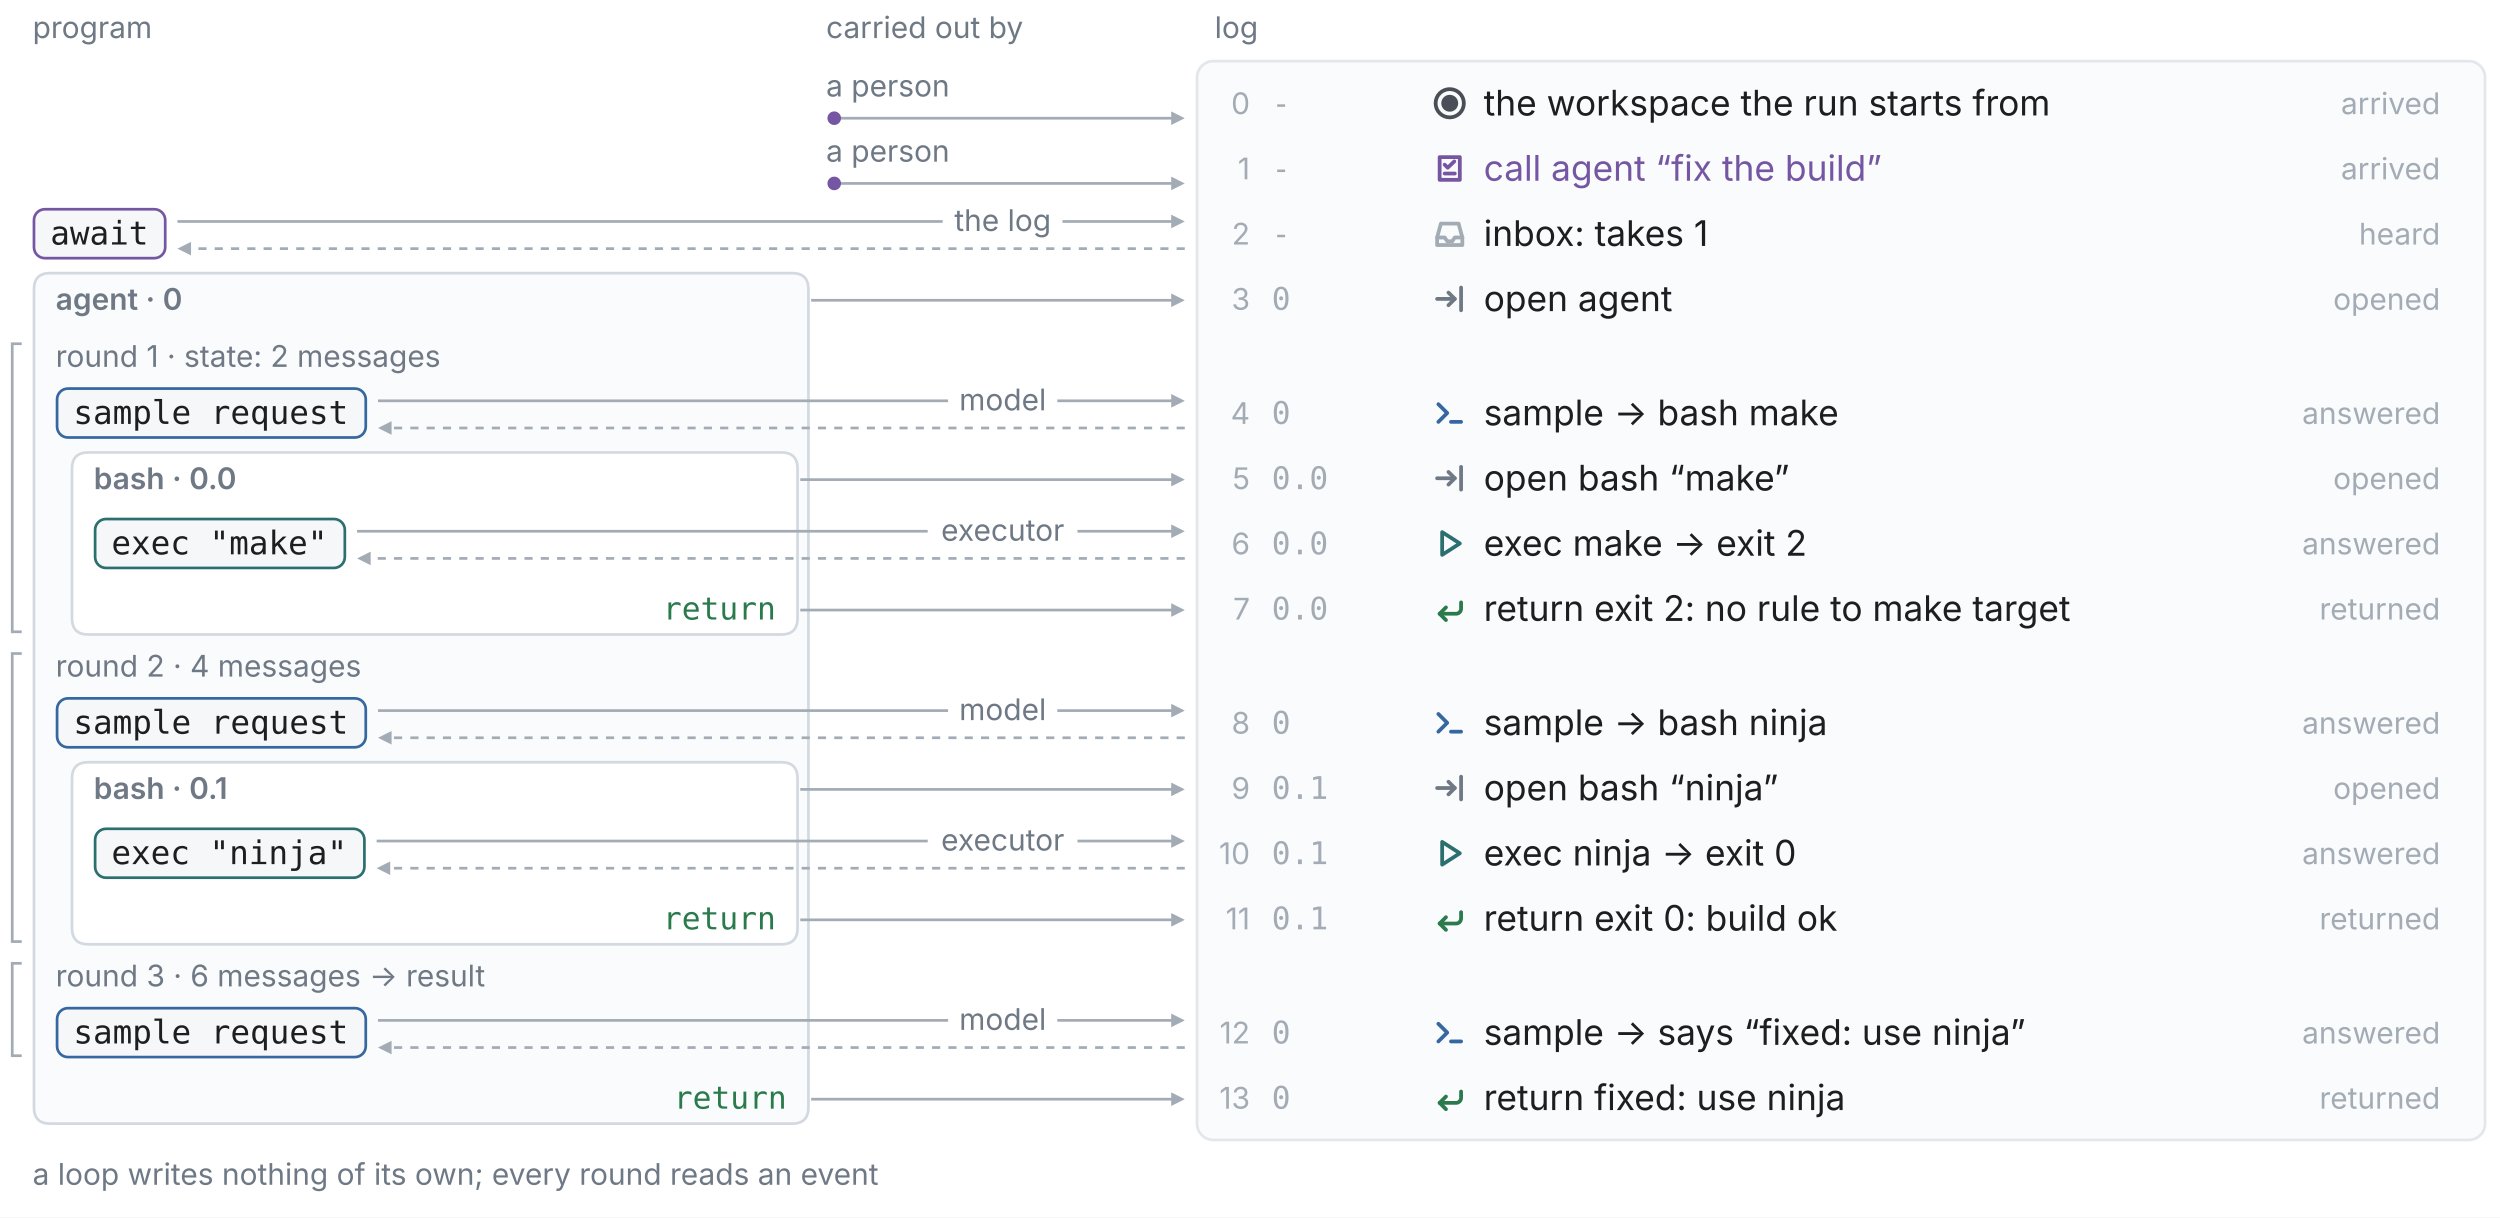
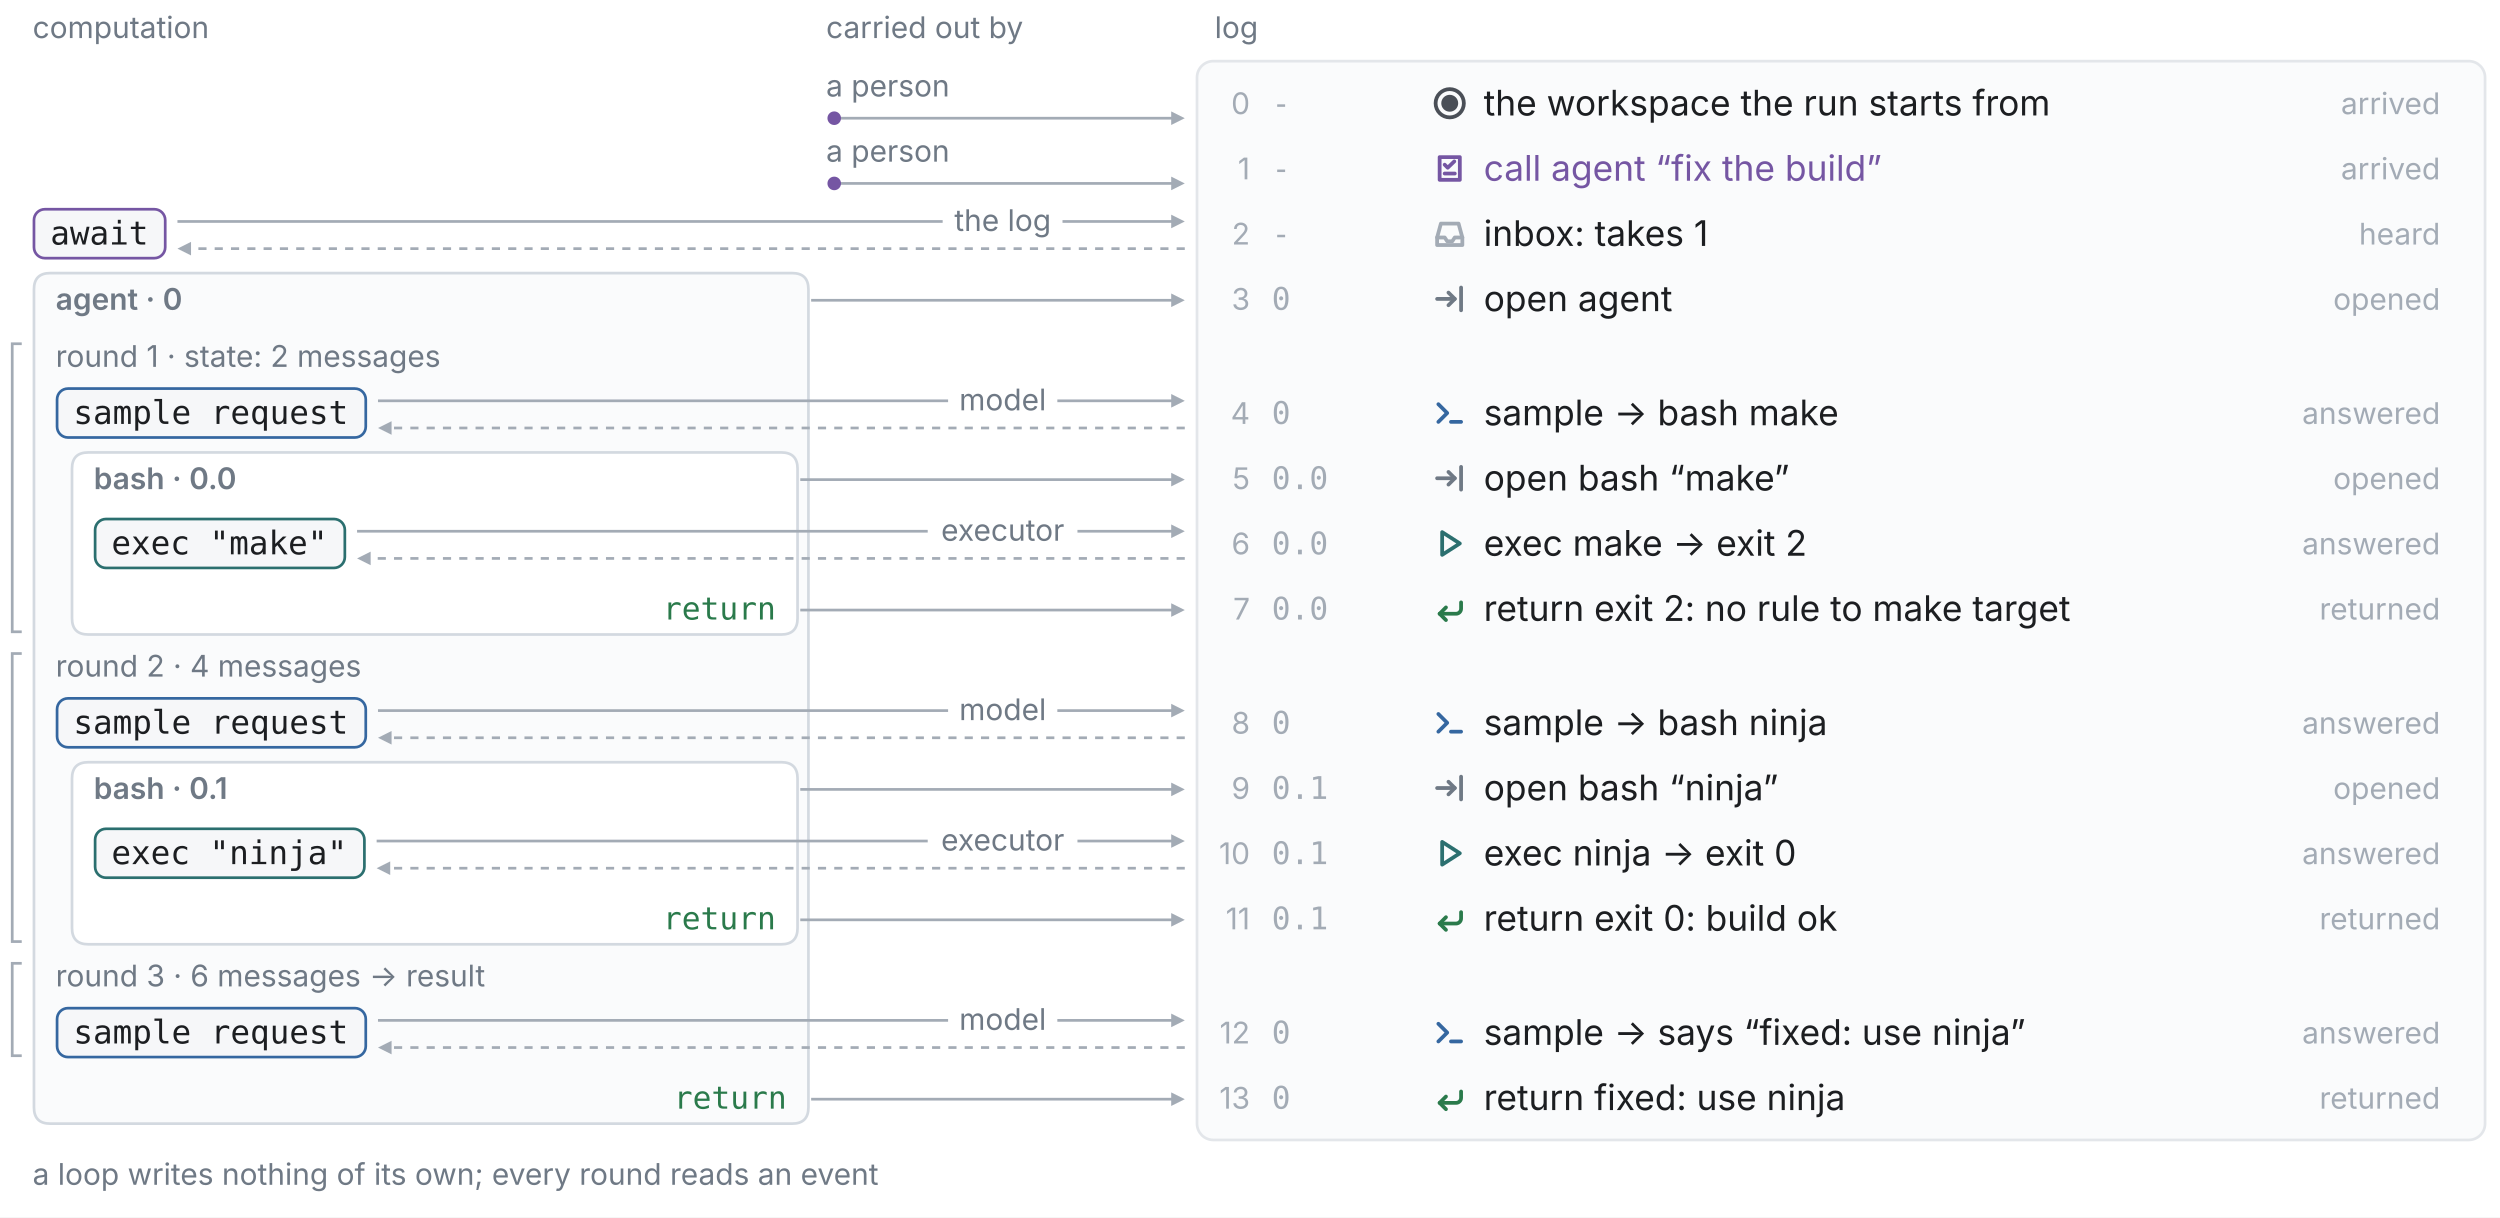
<svg xmlns="http://www.w3.org/2000/svg" viewBox="0 0 920 448" width="920" height="448">
  <style>text{font-family:-apple-system, BlinkMacSystemFont, 'Segoe UI', system-ui, sans-serif;font-size:13px;fill:#1c1e21}.m{font-family:ui-monospace, SFMono-Regular, Menlo, Consolas, monospace}.s{font-size:11px;fill:#6f7985}.f{font-size:11px;fill:#a3abb5}.b{font-weight:600}.n{font-variant-numeric:tabular-nums}.fr{font-family:ui-monospace, SFMono-Regular, Menlo, Consolas, monospace;font-size:11.5px;fill:#a3abb5}.ch{font-family:ui-monospace, SFMono-Regular, Menlo, Consolas, monospace;font-size:12px}.e{font-family:ui-monospace, SFMono-Regular, Menlo, Consolas, monospace;font-size:11.5px}.a{stroke:#a3abb5;fill:none}.d{stroke-dasharray:3 3}.bx{stroke:#d3d9e0;fill:none}</style>
  <rect width="920" height="448" fill="#fff" />
-   <text x="12" y="14" class="s">program</text>
+   <text x="12" y="14" class="s">computation</text>
  <text x="304" y="14" class="s">carried out by</text>
  <text x="447" y="14" class="s">log</text>
  <rect x="440.5" y="22.5" width="474" height="397" rx="6" fill="#fafbfc" stroke="#e3e6ea" />
  <path fill="#fafbfc" d="M12.5,407.5V106.5Q12.5,100.5 18.5,100.5H291.5Q297.5,100.5 297.5,106.5V407.5Q297.5,413.5 291.5,413.5H18.5Q12.5,413.5 12.5,407.5Z" />
  <path class="bx" d="M12.5,407.5V106.5Q12.5,100.5 18.5,100.5H291.5Q297.5,100.5 297.5,106.5V407.5Q297.5,413.5 291.5,413.5H18.5Q12.5,413.5 12.5,407.5" />
  <path fill="#fff" d="M26.5,227.5V172.5Q26.5,166.5 32.5,166.5H287.5Q293.5,166.5 293.5,172.5V227.5Q293.5,233.5 287.5,233.5H32.5Q26.5,233.5 26.5,227.5Z" />
  <path class="bx" d="M26.5,227.5V172.5Q26.5,166.5 32.5,166.5H287.5Q293.5,166.5 293.5,172.5V227.5Q293.5,233.5 287.5,233.5H32.5Q26.5,233.5 26.5,227.5" />
  <path fill="#fff" d="M26.5,341.5V286.5Q26.5,280.5 32.5,280.5H287.5Q293.5,280.5 293.5,286.5V341.5Q293.5,347.5 287.5,347.5H32.5Q26.5,347.5 26.5,341.5Z" />
  <path class="bx" d="M26.5,341.5V286.5Q26.5,280.5 32.5,280.5H287.5Q293.5,280.5 293.5,286.5V341.5Q293.5,347.5 287.5,347.5H32.5Q26.5,347.5 26.5,341.5" />
  <text x="460" y="42" class="f n" text-anchor="end">0</text>
  <text x="468" y="42" class="fr">-</text>
  <g transform="translate(527,31.5) scale(0.9286)" stroke="#4a4f57" fill="#4a4f57" stroke-width="1.5" stroke-linecap="round" stroke-linejoin="round">
    <circle cx="7" cy="7" r="2.6" />
    <circle cx="7" cy="7" r="5.6" fill="none" />
  </g>
  <text x="546" y="42.5">the workspace the run starts from</text>
  <text x="898" y="42" class="f" text-anchor="end">arrived</text>
  <text x="304" y="35.5" class="s">a person</text>
  <path class="a" d="M307,43.5H432" />
  <path fill="#a3abb5" d="M436,43.5l-5,-2.5v5z" />
  <circle cx="307" cy="43.5" r="2.5" fill="#7556a3" />
  <text x="460" y="66" class="f n" text-anchor="end">1</text>
  <text x="468" y="66" class="fr">-</text>
  <g transform="translate(527,55.5) scale(0.9286)" stroke="#7556a3" fill="#7556a3" stroke-width="1.5" stroke-linecap="round" stroke-linejoin="round">
    <path d="M3 2.5h8v9H3z" fill="none" />
    <path d="M5 5.5l1.2 1.2L8.8 4.2M5 9h4" fill="none" />
  </g>
  <text x="546" y="66.5" style="fill:#7556a3">call agent “fix the build”</text>
  <text x="898" y="66" class="f" text-anchor="end">arrived</text>
  <text x="304" y="59.5" class="s">a person</text>
  <path class="a" d="M307,67.5H432" />
  <path fill="#a3abb5" d="M436,67.5l-5,-2.5v5z" />
  <circle cx="307" cy="67.5" r="2.5" fill="#7556a3" />
  <text x="460" y="90" class="f n" text-anchor="end">2</text>
  <text x="468" y="90" class="fr">-</text>
  <g transform="translate(527,79.5) scale(0.9286)" stroke="#a3abb5" fill="#a3abb5" stroke-width="1.5" stroke-linecap="round" stroke-linejoin="round">
    <path d="M2 8.5h3l1 1.5h2l1-1.5h3" fill="none" />
    <path d="M2 8.5L3.5 3h7L12 8.5v3H2z" fill="none" />
  </g>
  <text x="546" y="90.5">inbox: takes 1</text>
  <text x="898" y="90" class="f" text-anchor="end">heard</text>
  <rect x="12.5" y="77.0" width="48.3" height="18" rx="4" fill="#f6f7f9" stroke="#7556a3" />
  <text x="18.5" y="90" class="ch">await</text>
  <path class="a" d="M65.3,81.5H432" />
  <path fill="#a3abb5" d="M436,81.5l-5,-2.5v5z" />
  <rect x="346.9" y="75.0" width="44.1" height="13" fill="#fff" />
  <text x="369" y="85" class="s" text-anchor="middle">the log</text>
  <path class="a d" d="M436,91.5H69.3" />
  <path fill="#a3abb5" d="M65.3,91.5l5,-2.5v5z" />
  <text x="460" y="114" class="f n" text-anchor="end">3</text>
  <text x="468" y="114" class="fr">0</text>
  <g transform="translate(527,103.5) scale(0.9286)" stroke="#6f7985" fill="#6f7985" stroke-width="1.5" stroke-linecap="round" stroke-linejoin="round">
    <path d="M2 7h7" fill="none" />
    <path d="M6.5 4.5L9 7l-2.5 2.5" fill="none" />
    <path d="M11.5 2.5v9" fill="none" />
  </g>
  <text x="546" y="114.5">open agent</text>
  <text x="898" y="114" class="f" text-anchor="end">opened</text>
  <text x="20.5" y="114" class="s b">agent · 0</text>
  <path class="a" d="M298.5,110.5H432" />
  <path fill="#a3abb5" d="M436,110.5l-5,-2.5v5z" />
  <text x="20.5" y="135" class="s">round 1 · state: 2 messages</text>
  <text x="460" y="156" class="f n" text-anchor="end">4</text>
  <text x="468" y="156" class="fr">0</text>
  <g transform="translate(527,145.5) scale(0.9286)" stroke="#3567a0" fill="#3567a0" stroke-width="1.5" stroke-linecap="round" stroke-linejoin="round">
    <path d="M2.5 3.5L6 7l-3.5 3.5" fill="none" />
    <path d="M7.5 10.5h4" fill="none" />
  </g>
  <text x="546" y="156.5">sample → bash make</text>
  <text x="898" y="156" class="f" text-anchor="end">answered</text>
  <rect x="21.0" y="143.0" width="113.6" height="18" rx="4" fill="#f6f7f9" stroke="#3567a0" />
  <text x="27" y="156" class="ch">sample request</text>
  <path class="a" d="M139.1,147.5H432" />
  <path fill="#a3abb5" d="M436,147.5l-5,-2.5v5z" />
  <rect x="348.9" y="141.0" width="40.2" height="13" fill="#fff" />
  <text x="369" y="151" class="s" text-anchor="middle">model</text>
  <path class="a d" d="M436,157.5H143.1" />
  <path fill="#a3abb5" d="M139.1,157.5l5,-2.5v5z" />
  <text x="460" y="180" class="f n" text-anchor="end">5</text>
  <text x="468" y="180" class="fr">0.0</text>
  <g transform="translate(527,169.5) scale(0.9286)" stroke="#6f7985" fill="#6f7985" stroke-width="1.5" stroke-linecap="round" stroke-linejoin="round">
    <path d="M2 7h7" fill="none" />
    <path d="M6.5 4.5L9 7l-2.5 2.5" fill="none" />
    <path d="M11.5 2.5v9" fill="none" />
  </g>
  <text x="546" y="180.5">open bash “make”</text>
  <text x="898" y="180" class="f" text-anchor="end">opened</text>
  <text x="34.5" y="180" class="s b">bash · 0.0</text>
  <path class="a" d="M294.5,176.5H432" />
  <path fill="#a3abb5" d="M436,176.5l-5,-2.5v5z" />
  <text x="460" y="204" class="f n" text-anchor="end">6</text>
  <text x="468" y="204" class="fr">0.0</text>
  <g transform="translate(527,193.5) scale(0.9286)" stroke="#2b6f6f" fill="#2b6f6f" stroke-width="1.5" stroke-linecap="round" stroke-linejoin="round">
    <path d="M4 2.5l7 4.5-7 4.5z" fill="none" />
  </g>
  <text x="546" y="204.5">exec make → exit 2</text>
  <text x="898" y="204" class="f" text-anchor="end">answered</text>
  <rect x="35.0" y="191.0" width="91.9" height="18" rx="4" fill="#f6f7f9" stroke="#2b6f6f" />
  <text x="41" y="204" class="ch">exec "make"</text>
  <path class="a" d="M131.4,195.5H432" />
  <path fill="#a3abb5" d="M436,195.5l-5,-2.5v5z" />
  <rect x="341.4" y="189.0" width="55.1" height="13" fill="#fff" />
  <text x="369" y="199" class="s" text-anchor="middle">executor</text>
  <path class="a d" d="M436,205.5H135.4" />
  <path fill="#a3abb5" d="M131.4,205.5l5,-2.5v5z" />
  <text x="460" y="228" class="f n" text-anchor="end">7</text>
  <text x="468" y="228" class="fr">0.0</text>
  <g transform="translate(527,217.5) scale(0.9286)" stroke="#2a7a4b" fill="#2a7a4b" stroke-width="1.5" stroke-linecap="round" stroke-linejoin="round">
    <path d="M11.5 4.5v2.5a2 2 0 0 1-2 2H3" fill="none" />
    <path d="M5.5 6.5L3 9l2.5 2.5" fill="none" />
  </g>
  <text x="546" y="228.5">return exit 2: no rule to make target</text>
  <text x="898" y="228" class="f" text-anchor="end">returned</text>
  <text x="285.5" y="228" class="e" style="fill:#2a7a4b" text-anchor="end">return</text>
  <path class="a" d="M294.5,224.5H432" />
  <path fill="#a3abb5" d="M436,224.5l-5,-2.5v5z" />
  <path class="a" d="M8,126.5H4.5V232.5H8" />
  <text x="20.5" y="249" class="s">round 2 · 4 messages</text>
  <text x="460" y="270" class="f n" text-anchor="end">8</text>
  <text x="468" y="270" class="fr">0</text>
  <g transform="translate(527,259.5) scale(0.9286)" stroke="#3567a0" fill="#3567a0" stroke-width="1.5" stroke-linecap="round" stroke-linejoin="round">
    <path d="M2.5 3.5L6 7l-3.5 3.5" fill="none" />
    <path d="M7.5 10.5h4" fill="none" />
  </g>
  <text x="546" y="270.5">sample → bash ninja</text>
  <text x="898" y="270" class="f" text-anchor="end">answered</text>
  <rect x="21.0" y="257.0" width="113.6" height="18" rx="4" fill="#f6f7f9" stroke="#3567a0" />
  <text x="27" y="270" class="ch">sample request</text>
  <path class="a" d="M139.1,261.5H432" />
  <path fill="#a3abb5" d="M436,261.5l-5,-2.5v5z" />
  <rect x="348.9" y="255.0" width="40.2" height="13" fill="#fff" />
  <text x="369" y="265" class="s" text-anchor="middle">model</text>
  <path class="a d" d="M436,271.5H143.1" />
  <path fill="#a3abb5" d="M139.1,271.5l5,-2.5v5z" />
  <text x="460" y="294" class="f n" text-anchor="end">9</text>
  <text x="468" y="294" class="fr">0.1</text>
  <g transform="translate(527,283.5) scale(0.9286)" stroke="#6f7985" fill="#6f7985" stroke-width="1.5" stroke-linecap="round" stroke-linejoin="round">
    <path d="M2 7h7" fill="none" />
    <path d="M6.5 4.5L9 7l-2.5 2.5" fill="none" />
    <path d="M11.5 2.5v9" fill="none" />
  </g>
  <text x="546" y="294.5">open bash “ninja”</text>
  <text x="898" y="294" class="f" text-anchor="end">opened</text>
  <text x="34.5" y="294" class="s b">bash · 0.1</text>
  <path class="a" d="M294.5,290.5H432" />
  <path fill="#a3abb5" d="M436,290.5l-5,-2.5v5z" />
  <text x="460" y="318" class="f n" text-anchor="end">10</text>
  <text x="468" y="318" class="fr">0.1</text>
  <g transform="translate(527,307.5) scale(0.9286)" stroke="#2b6f6f" fill="#2b6f6f" stroke-width="1.5" stroke-linecap="round" stroke-linejoin="round">
    <path d="M4 2.5l7 4.5-7 4.5z" fill="none" />
  </g>
  <text x="546" y="318.5">exec ninja → exit 0</text>
  <text x="898" y="318" class="f" text-anchor="end">answered</text>
  <rect x="35.0" y="305.0" width="99.1" height="18" rx="4" fill="#f6f7f9" stroke="#2b6f6f" />
  <text x="41" y="318" class="ch">exec "ninja"</text>
  <path class="a" d="M138.6,309.5H432" />
  <path fill="#a3abb5" d="M436,309.5l-5,-2.5v5z" />
  <rect x="341.4" y="303.0" width="55.1" height="13" fill="#fff" />
  <text x="369" y="313" class="s" text-anchor="middle">executor</text>
  <path class="a d" d="M436,319.5H142.6" />
  <path fill="#a3abb5" d="M138.6,319.5l5,-2.5v5z" />
  <text x="460" y="342" class="f n" text-anchor="end">11</text>
  <text x="468" y="342" class="fr">0.1</text>
  <g transform="translate(527,331.5) scale(0.9286)" stroke="#2a7a4b" fill="#2a7a4b" stroke-width="1.5" stroke-linecap="round" stroke-linejoin="round">
    <path d="M11.5 4.5v2.5a2 2 0 0 1-2 2H3" fill="none" />
    <path d="M5.5 6.5L3 9l2.5 2.5" fill="none" />
  </g>
  <text x="546" y="342.5">return exit 0: build ok</text>
  <text x="898" y="342" class="f" text-anchor="end">returned</text>
  <text x="285.5" y="342" class="e" style="fill:#2a7a4b" text-anchor="end">return</text>
  <path class="a" d="M294.5,338.5H432" />
  <path fill="#a3abb5" d="M436,338.5l-5,-2.5v5z" />
  <path class="a" d="M8,240.5H4.5V346.5H8" />
  <text x="20.5" y="363" class="s">round 3 · 6 messages → result</text>
  <text x="460" y="384" class="f n" text-anchor="end">12</text>
  <text x="468" y="384" class="fr">0</text>
  <g transform="translate(527,373.5) scale(0.9286)" stroke="#3567a0" fill="#3567a0" stroke-width="1.5" stroke-linecap="round" stroke-linejoin="round">
    <path d="M2.5 3.5L6 7l-3.5 3.5" fill="none" />
    <path d="M7.5 10.5h4" fill="none" />
  </g>
  <text x="546" y="384.5">sample → says “fixed: use ninja”</text>
  <text x="898" y="384" class="f" text-anchor="end">answered</text>
  <rect x="21.0" y="371.0" width="113.6" height="18" rx="4" fill="#f6f7f9" stroke="#3567a0" />
  <text x="27" y="384" class="ch">sample request</text>
  <path class="a" d="M139.1,375.5H432" />
  <path fill="#a3abb5" d="M436,375.5l-5,-2.5v5z" />
  <rect x="348.9" y="369.0" width="40.2" height="13" fill="#fff" />
  <text x="369" y="379" class="s" text-anchor="middle">model</text>
  <path class="a d" d="M436,385.5H143.1" />
  <path fill="#a3abb5" d="M139.1,385.5l5,-2.5v5z" />
  <path class="a" d="M8,354.5H4.5V388.5H8" />
  <text x="460" y="408" class="f n" text-anchor="end">13</text>
  <text x="468" y="408" class="fr">0</text>
  <g transform="translate(527,397.5) scale(0.9286)" stroke="#2a7a4b" fill="#2a7a4b" stroke-width="1.5" stroke-linecap="round" stroke-linejoin="round">
    <path d="M11.5 4.5v2.5a2 2 0 0 1-2 2H3" fill="none" />
    <path d="M5.5 6.5L3 9l2.5 2.5" fill="none" />
  </g>
  <text x="546" y="408.5">return fixed: use ninja</text>
  <text x="898" y="408" class="f" text-anchor="end">returned</text>
  <text x="289.5" y="408" class="e" style="fill:#2a7a4b" text-anchor="end">return</text>
  <path class="a" d="M298.5,404.5H432" />
  <path fill="#a3abb5" d="M436,404.5l-5,-2.5v5z" />
  <text x="12" y="436" class="s">a loop writes nothing of its own; every round reads an event</text>
</svg>
